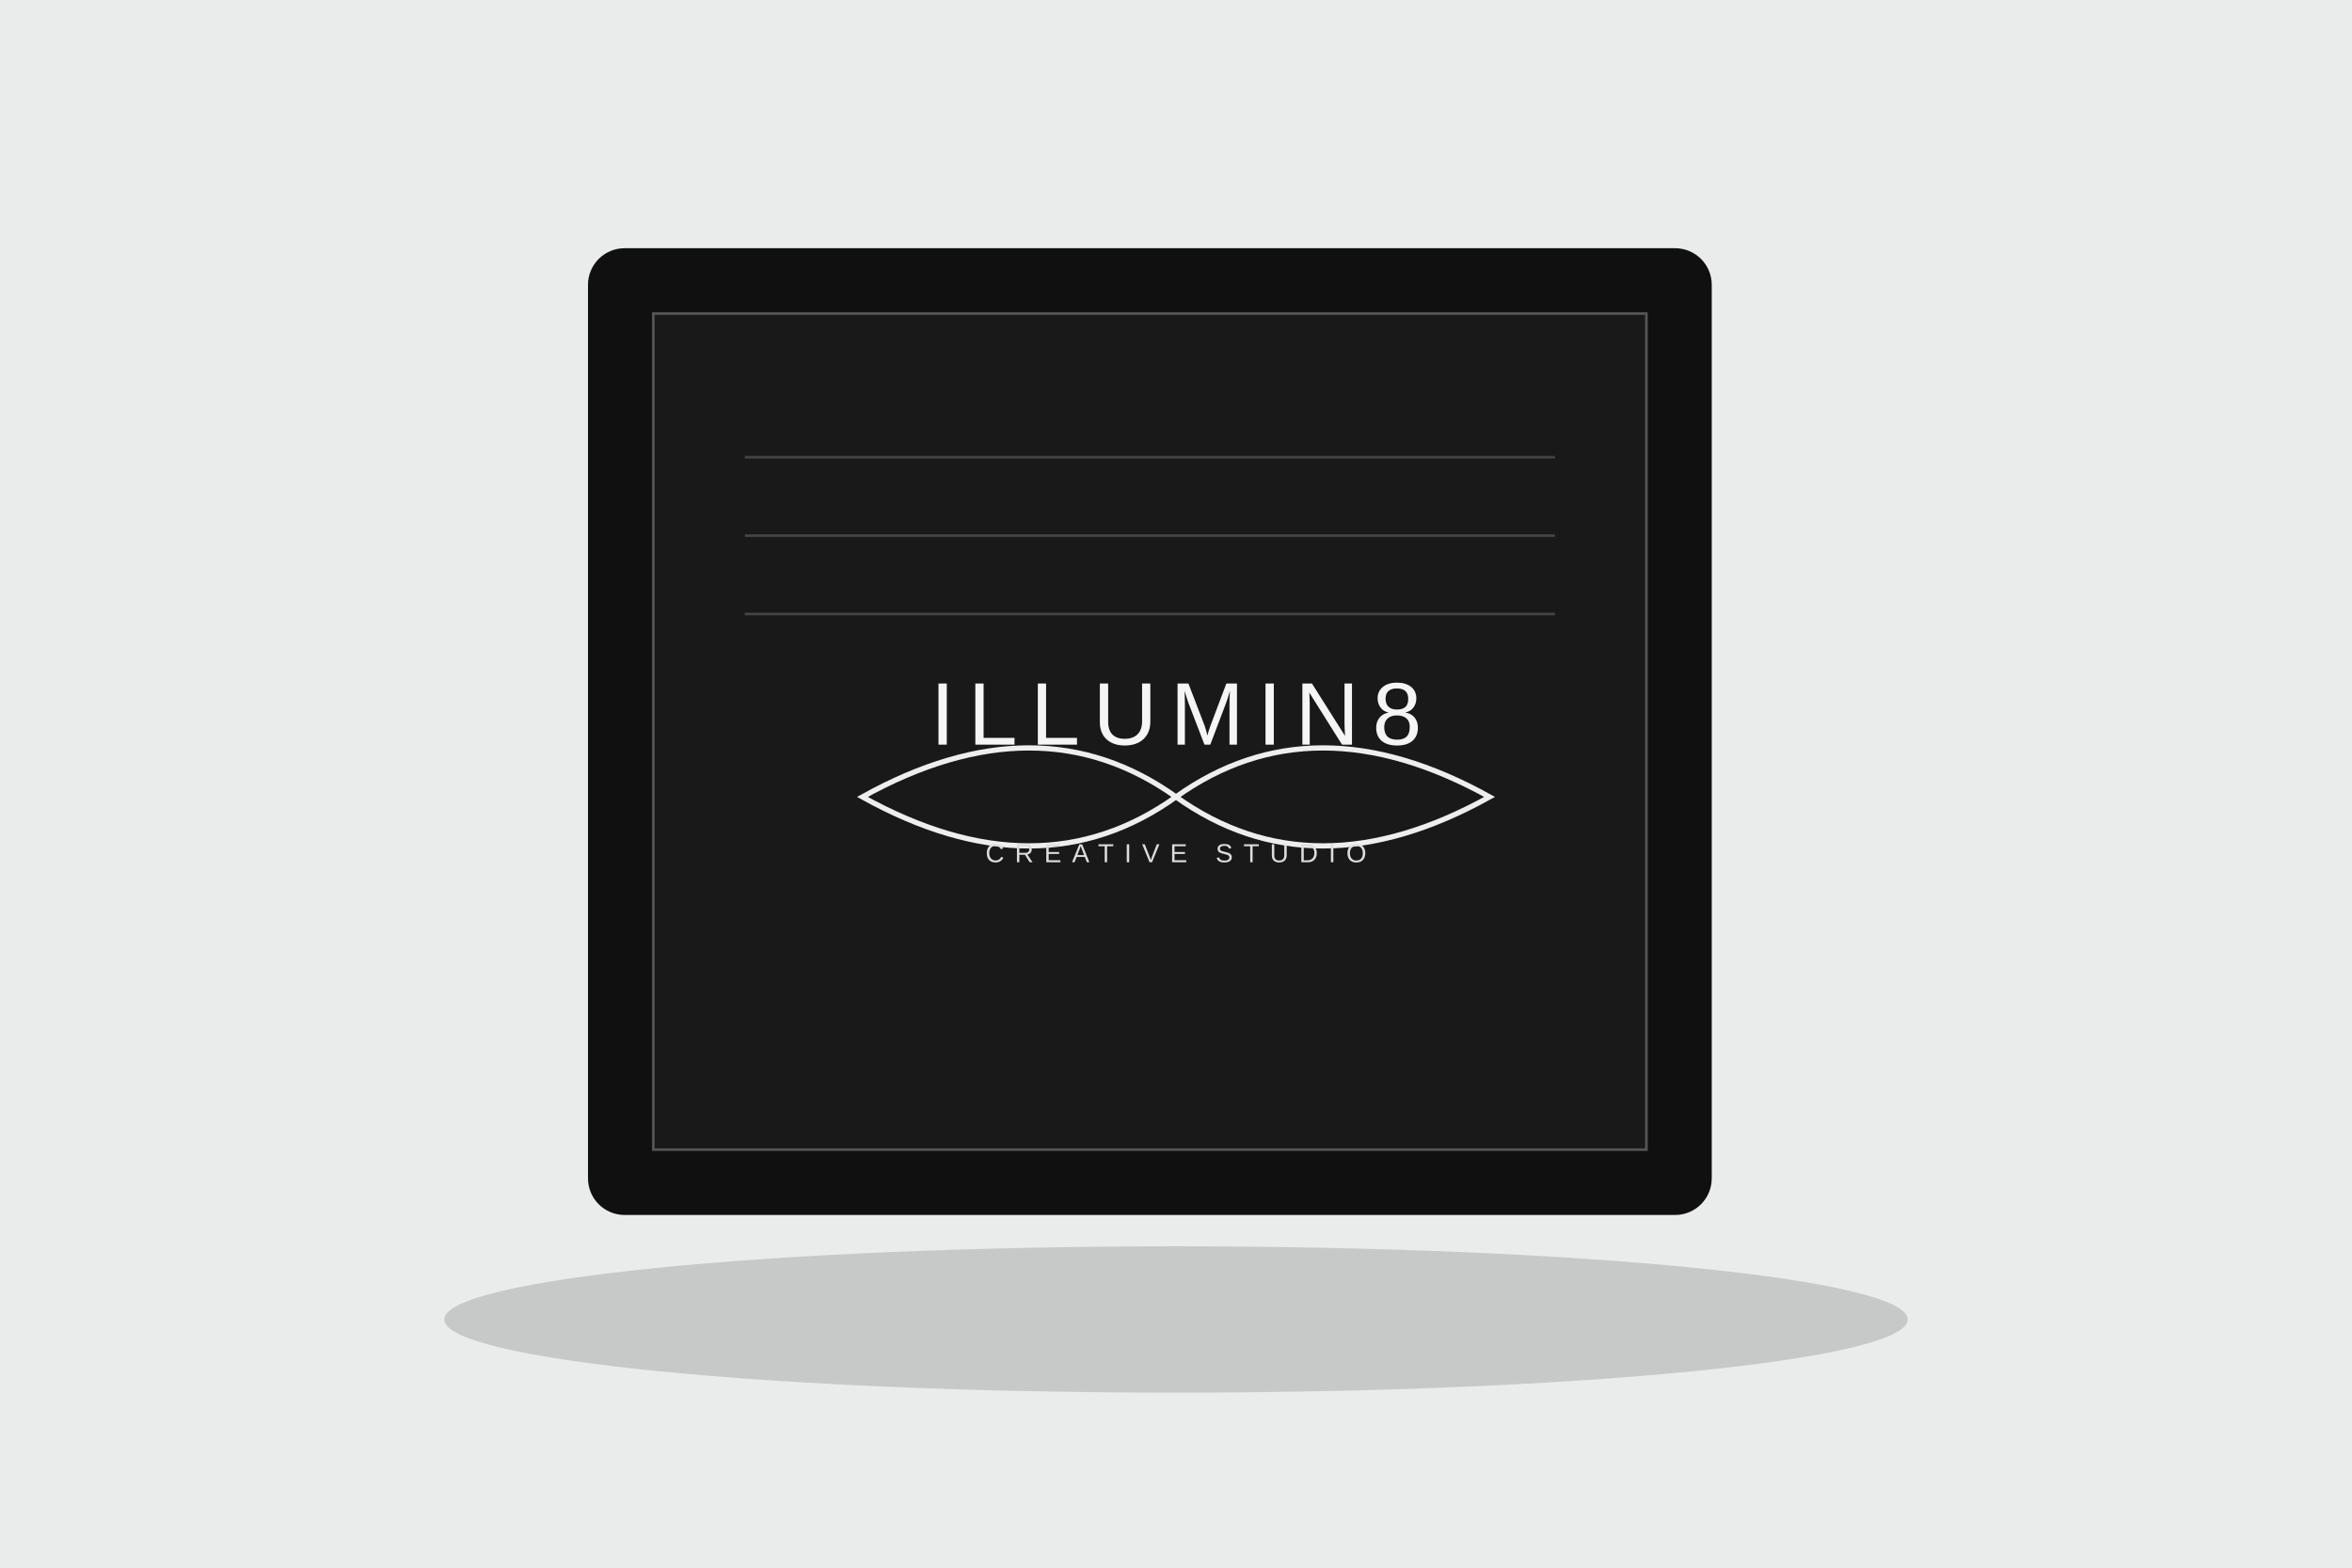
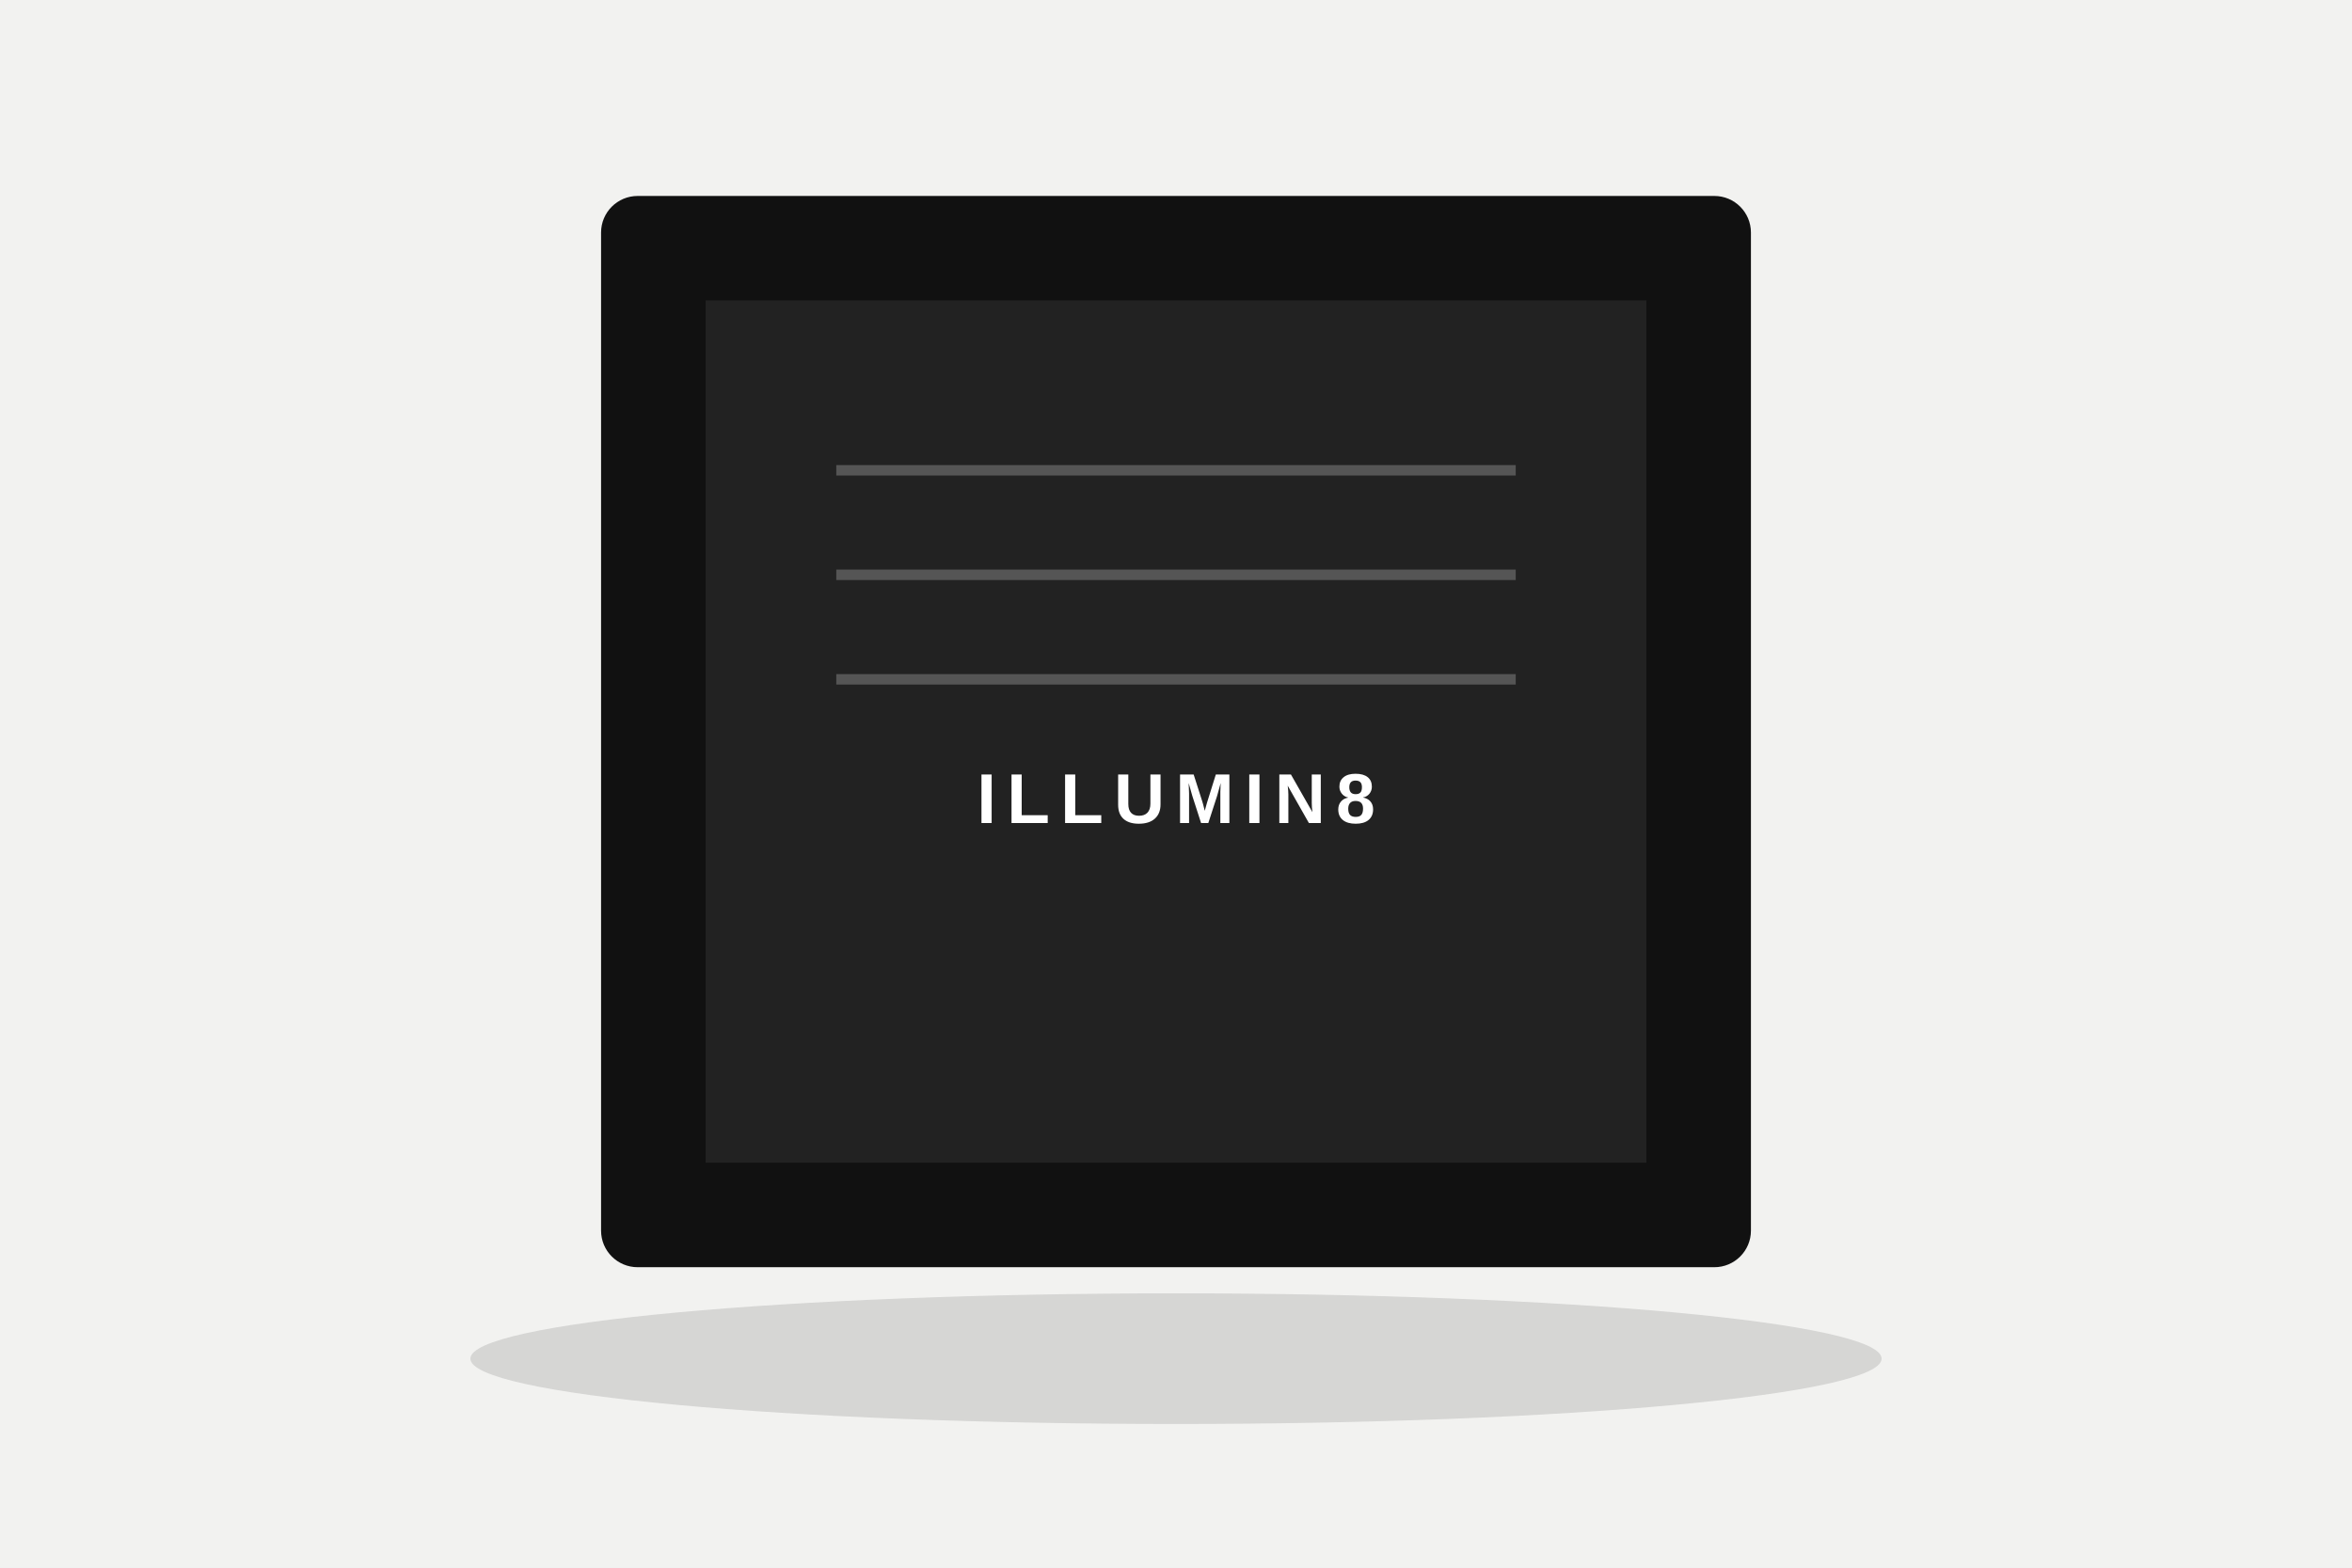
<svg xmlns="http://www.w3.org/2000/svg" viewBox="0 0 900 600">
-   <rect width="900" height="600" fill="#e9eceb" />
-   <ellipse cx="450" cy="505" rx="280" ry="28" fill="#000" opacity=".15" />
-   <rect x="225" y="95" width="430" height="370" rx="14" fill="#101010" />
-   <rect x="250" y="120" width="380" height="320" fill="#191919" stroke="#555" />
-   <line x1="285" y1="175" x2="595" y2="175" stroke="#444" />
-   <line x1="285" y1="205" x2="595" y2="205" stroke="#444" />
-   <line x1="285" y1="235" x2="595" y2="235" stroke="#444" />
-   <g transform="translate(0,0)">
-     <text x="450" y="285" fill="#f5f5f5" font-family="Arial,sans-serif" font-size="34" letter-spacing="5" text-anchor="middle">ILLUMIN8</text>
-     <path d="M330 305 C375 280 415 280 450 305 C485 330 525 330 570 305 C525 280 485 280 450 305 C415 330 375 330 330 305Z" fill="none" stroke="#eee" stroke-width="2" />
-     <text x="450" y="330" fill="#ddd" font-family="Arial,sans-serif" font-size="10" letter-spacing="4" text-anchor="middle">CREATIVE STUDIO</text>
-   </g>
+   <rect width="900" height="600" fill="#f2f2f0" />
+   <ellipse cx="450" cy="520" rx="270" ry="25" fill="#000" opacity=".12" />
+   <rect x="230" y="75" width="440" height="410" rx="14" fill="#111" />
+   <rect x="270" y="115" width="360" height="330" fill="#222" />
+   <path d="M320 180H580M320 220H580M320 260H580" stroke="#555" stroke-width="4" />
+   <text x="450" y="315" text-anchor="middle" font-family="Arial,sans-serif" font-size="27" font-weight="700" letter-spacing="4" fill="#fff">ILLUMIN8</text>
</svg>
